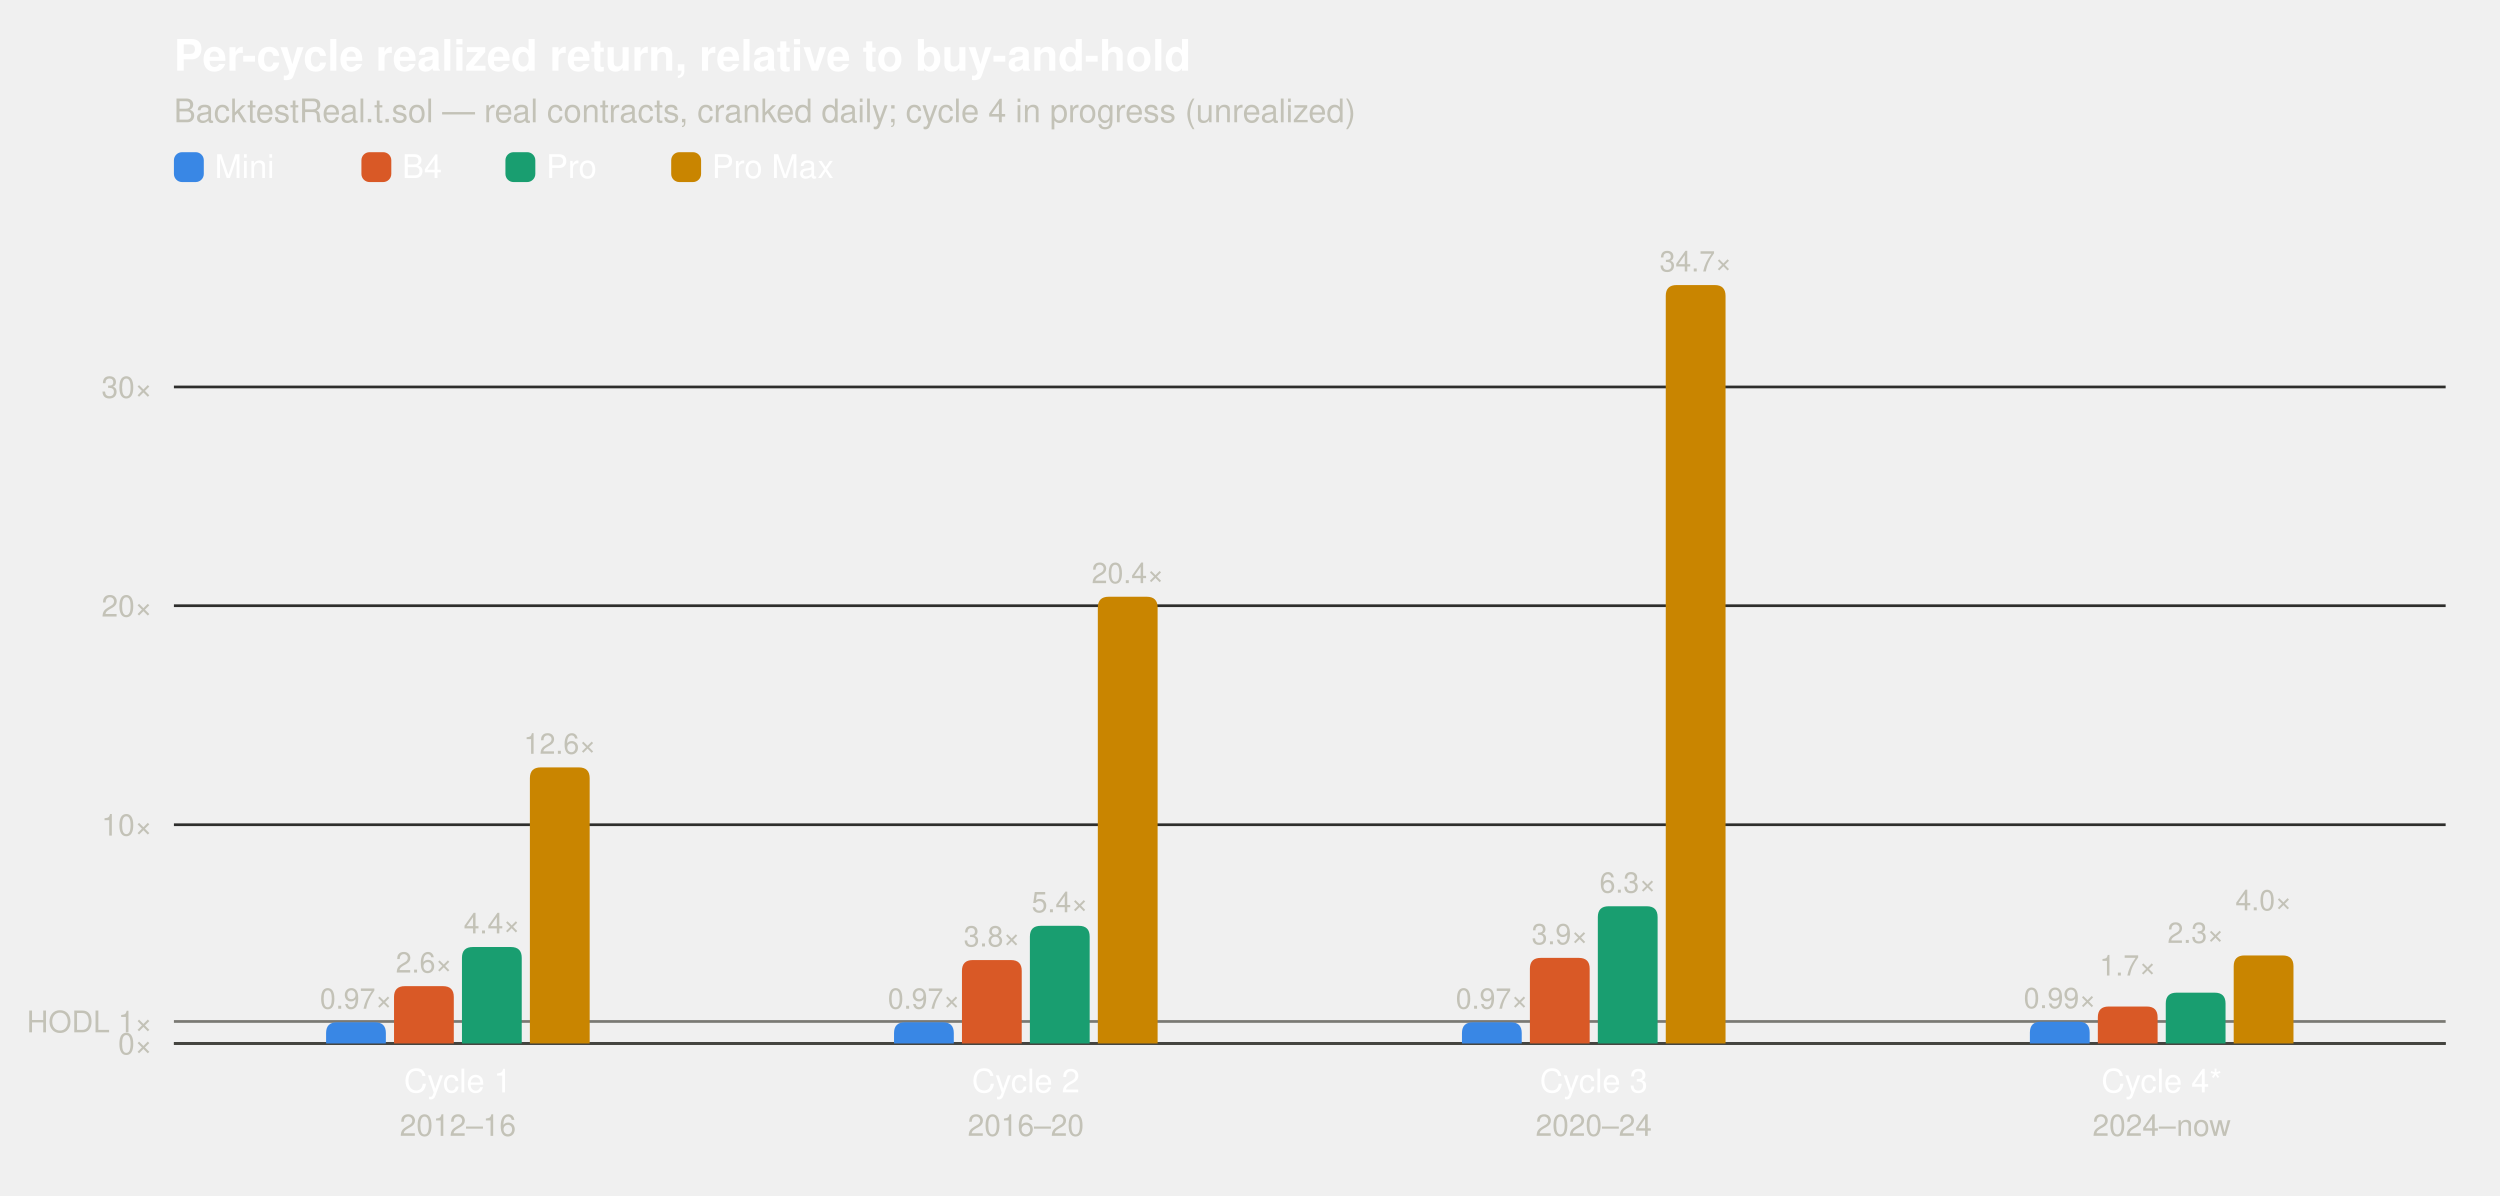
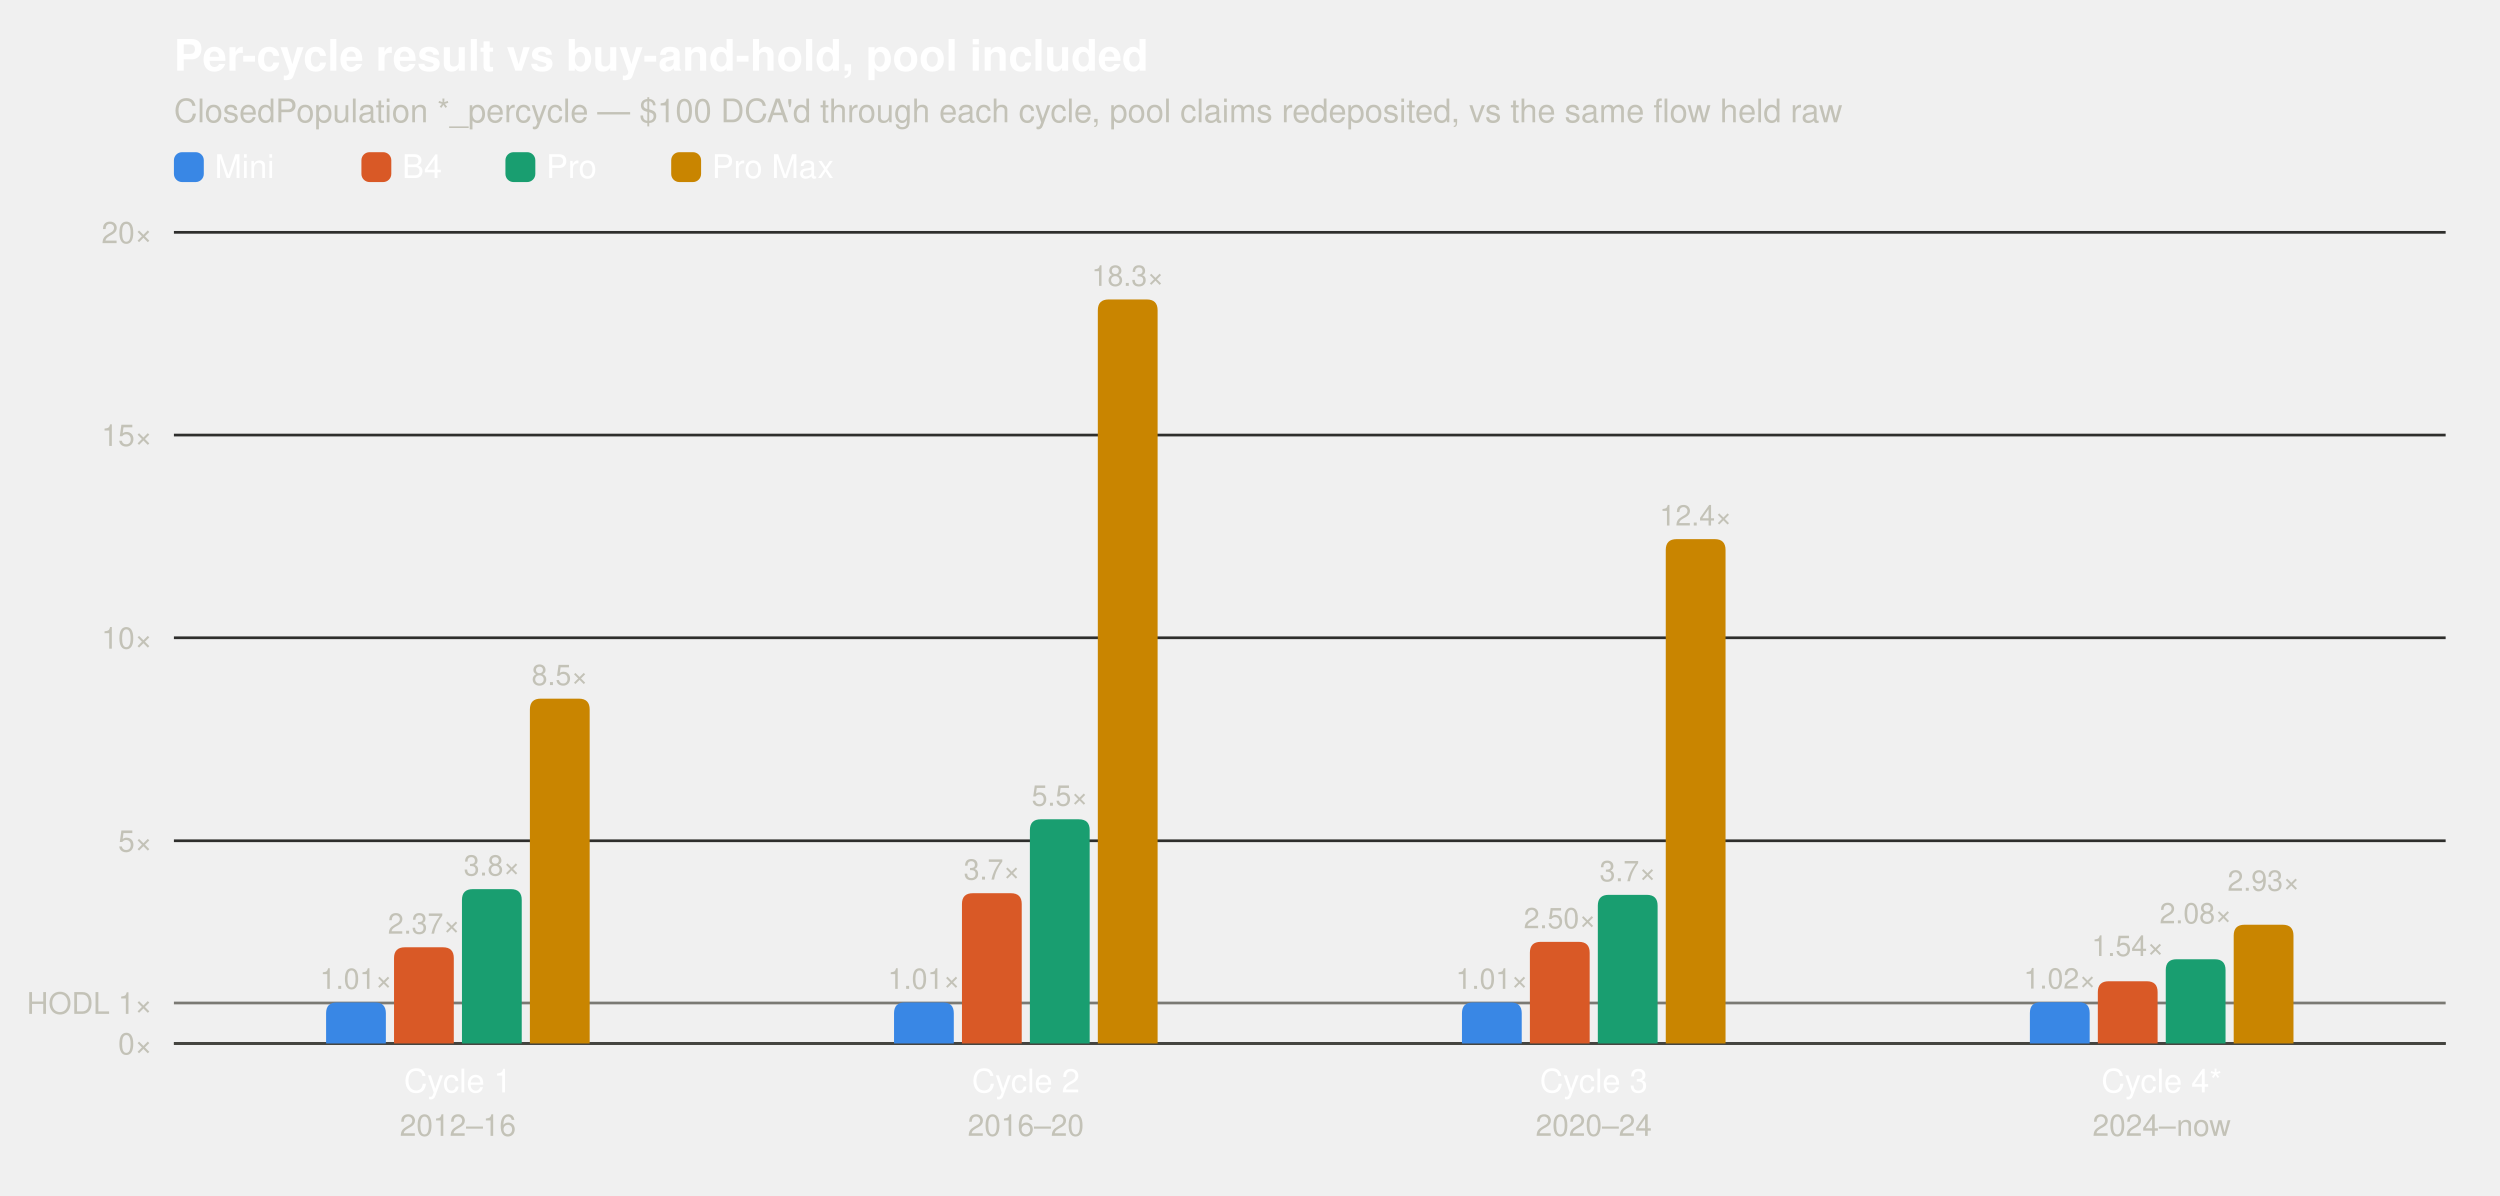
<svg xmlns="http://www.w3.org/2000/svg" width="920" height="440" viewBox="0 0 920 440" font-family="-apple-system,'Segoe UI',Helvetica,Arial,sans-serif">
-   <text x="64" y="26" font-size="16" font-weight="600" fill="#ffffff">Per-cycle realized return, relative to buy-and-hold</text>
-   <text x="64" y="45" font-size="12" fill="#c3c2b7">BacktestReal.t.sol — real contracts, cranked daily; cycle 4 in progress (unrealized)</text>
+   <text x="64" y="26" font-size="16" font-weight="600" fill="#ffffff">Per-cycle result vs buy-and-hold, pool included</text>
+   <text x="64" y="45" font-size="12" fill="#c3c2b7">ClosedPopulation *_percycle — $100 DCA'd through each cycle, pool claims redeposited, vs the same flow held raw</text>
  <rect x="64" y="56" width="11" height="11" rx="3" fill="#3987e5" />
  <text x="79" y="65.5" font-size="12" fill="#ffffff">Mini</text>
  <rect x="133" y="56" width="11" height="11" rx="3" fill="#d95926" />
  <text x="148" y="65.5" font-size="12" fill="#ffffff">B4</text>
  <rect x="186" y="56" width="11" height="11" rx="3" fill="#199e70" />
  <text x="201" y="65.5" font-size="12" fill="#ffffff">Pro</text>
  <rect x="247" y="56" width="11" height="11" rx="3" fill="#c98500" />
  <text x="262" y="65.5" font-size="12" fill="#ffffff">Pro Max</text>
  <line x1="64" y1="384.0" x2="900" y2="384.0" stroke="#2e2e2c" stroke-width="1" />
  <text x="56" y="388.0" font-size="11" text-anchor="end" fill="#c3c2b7">0×</text>
-   <line x1="64" y1="303.5" x2="900" y2="303.5" stroke="#2e2e2c" stroke-width="1" />
-   <text x="56" y="307.5" font-size="11" text-anchor="end" fill="#c3c2b7">10×</text>
-   <line x1="64" y1="222.9" x2="900" y2="222.9" stroke="#2e2e2c" stroke-width="1" />
-   <text x="56" y="226.9" font-size="11" text-anchor="end" fill="#c3c2b7">20×</text>
-   <line x1="64" y1="142.4" x2="900" y2="142.4" stroke="#2e2e2c" stroke-width="1" />
-   <text x="56" y="146.4" font-size="11" text-anchor="end" fill="#c3c2b7">30×</text>
+   <line x1="64" y1="309.4" x2="900" y2="309.4" stroke="#2e2e2c" stroke-width="1" />
+   <text x="56" y="313.4" font-size="11" text-anchor="end" fill="#c3c2b7">5×</text>
+   <line x1="64" y1="234.7" x2="900" y2="234.7" stroke="#2e2e2c" stroke-width="1" />
+   <text x="56" y="238.7" font-size="11" text-anchor="end" fill="#c3c2b7">10×</text>
+   <line x1="64" y1="160.1" x2="900" y2="160.1" stroke="#2e2e2c" stroke-width="1" />
+   <text x="56" y="164.1" font-size="11" text-anchor="end" fill="#c3c2b7">15×</text>
+   <line x1="64" y1="85.5" x2="900" y2="85.5" stroke="#2e2e2c" stroke-width="1" />
+   <text x="56" y="89.5" font-size="11" text-anchor="end" fill="#c3c2b7">20×</text>
  <line x1="64" y1="384" x2="900" y2="384" stroke="#44443f" stroke-width="1" />
-   <line x1="64" y1="375.9" x2="900" y2="375.9" stroke="#7a7973" stroke-width="1" />
-   <text x="56" y="379.9" font-size="11" text-anchor="end" fill="#c3c2b7">HODL 1×</text>
-   <path d="M120.0,384.0 V380.2 Q120.0,376.2 124.0,376.2 H138.0 Q142.0,376.2 142.0,380.2 V384.0 Z" fill="#3987e5" />
-   <path d="M145.0,384.0 V366.9 Q145.0,362.9 149.0,362.9 H163.0 Q167.0,362.9 167.0,366.9 V384.0 Z" fill="#d95926" />
-   <path d="M170.0,384.0 V352.5 Q170.0,348.5 174.0,348.5 H188.0 Q192.0,348.5 192.0,352.5 V384.0 Z" fill="#199e70" />
-   <path d="M195.0,384.0 V286.4 Q195.0,282.4 199.0,282.4 H213.0 Q217.0,282.4 217.0,286.4 V384.0 Z" fill="#c98500" />
-   <text x="131.0" y="371.2" font-size="10.5" text-anchor="middle" fill="#c3c2b7">0.97×</text>
-   <text x="156.0" y="357.9" font-size="10.5" text-anchor="middle" fill="#c3c2b7">2.6×</text>
-   <text x="181.0" y="343.5" font-size="10.5" text-anchor="middle" fill="#c3c2b7">4.4×</text>
-   <text x="206.0" y="277.4" font-size="10.5" text-anchor="middle" fill="#c3c2b7">12.6×</text>
+   <line x1="64" y1="369.1" x2="900" y2="369.1" stroke="#7a7973" stroke-width="1" />
+   <text x="56" y="373.1" font-size="11" text-anchor="end" fill="#c3c2b7">HODL 1×</text>
+   <path d="M120.0,384.0 V372.9 Q120.0,368.9 124.0,368.9 H138.0 Q142.0,368.9 142.0,372.9 V384.0 Z" fill="#3987e5" />
+   <path d="M145.0,384.0 V352.6 Q145.0,348.6 149.0,348.6 H163.0 Q167.0,348.6 167.0,352.6 V384.0 Z" fill="#d95926" />
+   <path d="M170.0,384.0 V331.2 Q170.0,327.2 174.0,327.2 H188.0 Q192.0,327.2 192.0,331.2 V384.0 Z" fill="#199e70" />
+   <path d="M195.0,384.0 V261.1 Q195.0,257.1 199.0,257.1 H213.0 Q217.0,257.1 217.0,261.1 V384.0 Z" fill="#c98500" />
+   <text x="131.0" y="363.9" font-size="10.5" text-anchor="middle" fill="#c3c2b7">1.01×</text>
+   <text x="156.0" y="343.6" font-size="10.5" text-anchor="middle" fill="#c3c2b7">2.37×</text>
+   <text x="181.0" y="322.2" font-size="10.5" text-anchor="middle" fill="#c3c2b7">3.8×</text>
+   <text x="206.0" y="252.1" font-size="10.5" text-anchor="middle" fill="#c3c2b7">8.5×</text>
  <text x="168.5" y="402" font-size="12" text-anchor="middle" fill="#ffffff">Cycle 1</text>
  <text x="168.5" y="418" font-size="11" text-anchor="middle" fill="#c3c2b7">2012–16</text>
-   <path d="M329.0,384.0 V380.2 Q329.0,376.2 333.0,376.2 H347.0 Q351.0,376.2 351.0,380.2 V384.0 Z" fill="#3987e5" />
-   <path d="M354.0,384.0 V357.3 Q354.0,353.3 358.0,353.3 H372.0 Q376.0,353.3 376.0,357.3 V384.0 Z" fill="#d95926" />
-   <path d="M379.0,384.0 V344.7 Q379.0,340.7 383.0,340.7 H397.0 Q401.0,340.7 401.0,344.7 V384.0 Z" fill="#199e70" />
-   <path d="M404.0,384.0 V223.6 Q404.0,219.6 408.0,219.6 H422.0 Q426.0,219.6 426.0,223.6 V384.0 Z" fill="#c98500" />
-   <text x="340.0" y="371.2" font-size="10.5" text-anchor="middle" fill="#c3c2b7">0.97×</text>
-   <text x="365.0" y="348.3" font-size="10.5" text-anchor="middle" fill="#c3c2b7">3.8×</text>
-   <text x="390.0" y="335.7" font-size="10.5" text-anchor="middle" fill="#c3c2b7">5.4×</text>
-   <text x="415.0" y="214.6" font-size="10.5" text-anchor="middle" fill="#c3c2b7">20.4×</text>
+   <path d="M329.0,384.0 V372.9 Q329.0,368.9 333.0,368.9 H347.0 Q351.0,368.9 351.0,372.9 V384.0 Z" fill="#3987e5" />
+   <path d="M354.0,384.0 V332.7 Q354.0,328.7 358.0,328.7 H372.0 Q376.0,328.7 376.0,332.7 V384.0 Z" fill="#d95926" />
+   <path d="M379.0,384.0 V305.5 Q379.0,301.5 383.0,301.5 H397.0 Q401.0,301.5 401.0,305.5 V384.0 Z" fill="#199e70" />
+   <path d="M404.0,384.0 V114.2 Q404.0,110.2 408.0,110.2 H422.0 Q426.0,110.2 426.0,114.2 V384.0 Z" fill="#c98500" />
+   <text x="340.0" y="363.9" font-size="10.5" text-anchor="middle" fill="#c3c2b7">1.01×</text>
+   <text x="365.0" y="323.7" font-size="10.5" text-anchor="middle" fill="#c3c2b7">3.7×</text>
+   <text x="390.0" y="296.5" font-size="10.5" text-anchor="middle" fill="#c3c2b7">5.5×</text>
+   <text x="415.0" y="105.2" font-size="10.5" text-anchor="middle" fill="#c3c2b7">18.3×</text>
  <text x="377.5" y="402" font-size="12" text-anchor="middle" fill="#ffffff">Cycle 2</text>
  <text x="377.5" y="418" font-size="11" text-anchor="middle" fill="#c3c2b7">2016–20</text>
-   <path d="M538.0,384.0 V380.2 Q538.0,376.2 542.0,376.2 H556.0 Q560.0,376.2 560.0,380.2 V384.0 Z" fill="#3987e5" />
-   <path d="M563.0,384.0 V356.5 Q563.0,352.5 567.0,352.5 H581.0 Q585.0,352.5 585.0,356.5 V384.0 Z" fill="#d95926" />
-   <path d="M588.0,384.0 V337.5 Q588.0,333.5 592.0,333.5 H606.0 Q610.0,333.5 610.0,337.5 V384.0 Z" fill="#199e70" />
-   <path d="M613.0,384.0 V108.9 Q613.0,104.9 617.0,104.9 H631.0 Q635.0,104.9 635.0,108.9 V384.0 Z" fill="#c98500" />
-   <text x="549.0" y="371.2" font-size="10.5" text-anchor="middle" fill="#c3c2b7">0.97×</text>
-   <text x="574.0" y="347.5" font-size="10.5" text-anchor="middle" fill="#c3c2b7">3.9×</text>
-   <text x="599.0" y="328.5" font-size="10.5" text-anchor="middle" fill="#c3c2b7">6.3×</text>
-   <text x="624.0" y="99.9" font-size="10.5" text-anchor="middle" fill="#c3c2b7">34.7×</text>
+   <path d="M538.0,384.0 V372.9 Q538.0,368.9 542.0,368.9 H556.0 Q560.0,368.9 560.0,372.9 V384.0 Z" fill="#3987e5" />
+   <path d="M563.0,384.0 V350.6 Q563.0,346.6 567.0,346.6 H581.0 Q585.0,346.6 585.0,350.6 V384.0 Z" fill="#d95926" />
+   <path d="M588.0,384.0 V333.3 Q588.0,329.3 592.0,329.3 H606.0 Q610.0,329.3 610.0,333.3 V384.0 Z" fill="#199e70" />
+   <path d="M613.0,384.0 V202.4 Q613.0,198.4 617.0,198.4 H631.0 Q635.0,198.4 635.0,202.4 V384.0 Z" fill="#c98500" />
+   <text x="549.0" y="363.9" font-size="10.5" text-anchor="middle" fill="#c3c2b7">1.01×</text>
+   <text x="574.0" y="341.6" font-size="10.5" text-anchor="middle" fill="#c3c2b7">2.50×</text>
+   <text x="599.0" y="324.3" font-size="10.5" text-anchor="middle" fill="#c3c2b7">3.7×</text>
+   <text x="624.0" y="193.4" font-size="10.5" text-anchor="middle" fill="#c3c2b7">12.4×</text>
  <text x="586.5" y="402" font-size="12" text-anchor="middle" fill="#ffffff">Cycle 3</text>
  <text x="586.5" y="418" font-size="11" text-anchor="middle" fill="#c3c2b7">2020–24</text>
-   <path d="M747.0,384.0 V380.0 Q747.0,376.0 751.0,376.0 H765.0 Q769.0,376.0 769.0,380.0 V384.0 Z" fill="#3987e5" />
-   <path d="M772.0,384.0 V374.4 Q772.0,370.4 776.0,370.4 H790.0 Q794.0,370.4 794.0,374.4 V384.0 Z" fill="#d95926" />
-   <path d="M797.0,384.0 V369.3 Q797.0,365.3 801.0,365.3 H815.0 Q819.0,365.3 819.0,369.3 V384.0 Z" fill="#199e70" />
-   <path d="M822.0,384.0 V355.6 Q822.0,351.6 826.0,351.6 H840.0 Q844.0,351.6 844.0,355.6 V384.0 Z" fill="#c98500" />
-   <text x="758.0" y="371.0" font-size="10.5" text-anchor="middle" fill="#c3c2b7">0.99×</text>
-   <text x="783.0" y="359.0" font-size="10.5" text-anchor="middle" fill="#c3c2b7">1.7×</text>
-   <text x="808.0" y="347.0" font-size="10.5" text-anchor="middle" fill="#c3c2b7">2.3×</text>
-   <text x="833.0" y="335.0" font-size="10.5" text-anchor="middle" fill="#c3c2b7">4.0×</text>
+   <path d="M747.0,384.0 V372.8 Q747.0,368.8 751.0,368.8 H765.0 Q769.0,368.8 769.0,372.8 V384.0 Z" fill="#3987e5" />
+   <path d="M772.0,384.0 V365.1 Q772.0,361.1 776.0,361.1 H790.0 Q794.0,361.1 794.0,365.1 V384.0 Z" fill="#d95926" />
+   <path d="M797.0,384.0 V357.0 Q797.0,353.0 801.0,353.0 H815.0 Q819.0,353.0 819.0,357.0 V384.0 Z" fill="#199e70" />
+   <path d="M822.0,384.0 V344.3 Q822.0,340.3 826.0,340.3 H840.0 Q844.0,340.3 844.0,344.3 V384.0 Z" fill="#c98500" />
+   <text x="758.0" y="363.8" font-size="10.5" text-anchor="middle" fill="#c3c2b7">1.02×</text>
+   <text x="783.0" y="351.8" font-size="10.5" text-anchor="middle" fill="#c3c2b7">1.54×</text>
+   <text x="808.0" y="339.8" font-size="10.5" text-anchor="middle" fill="#c3c2b7">2.08×</text>
+   <text x="833.0" y="327.8" font-size="10.5" text-anchor="middle" fill="#c3c2b7">2.93×</text>
  <text x="795.5" y="402" font-size="12" text-anchor="middle" fill="#ffffff">Cycle 4*</text>
  <text x="795.5" y="418" font-size="11" text-anchor="middle" fill="#c3c2b7">2024–now</text>
</svg>
